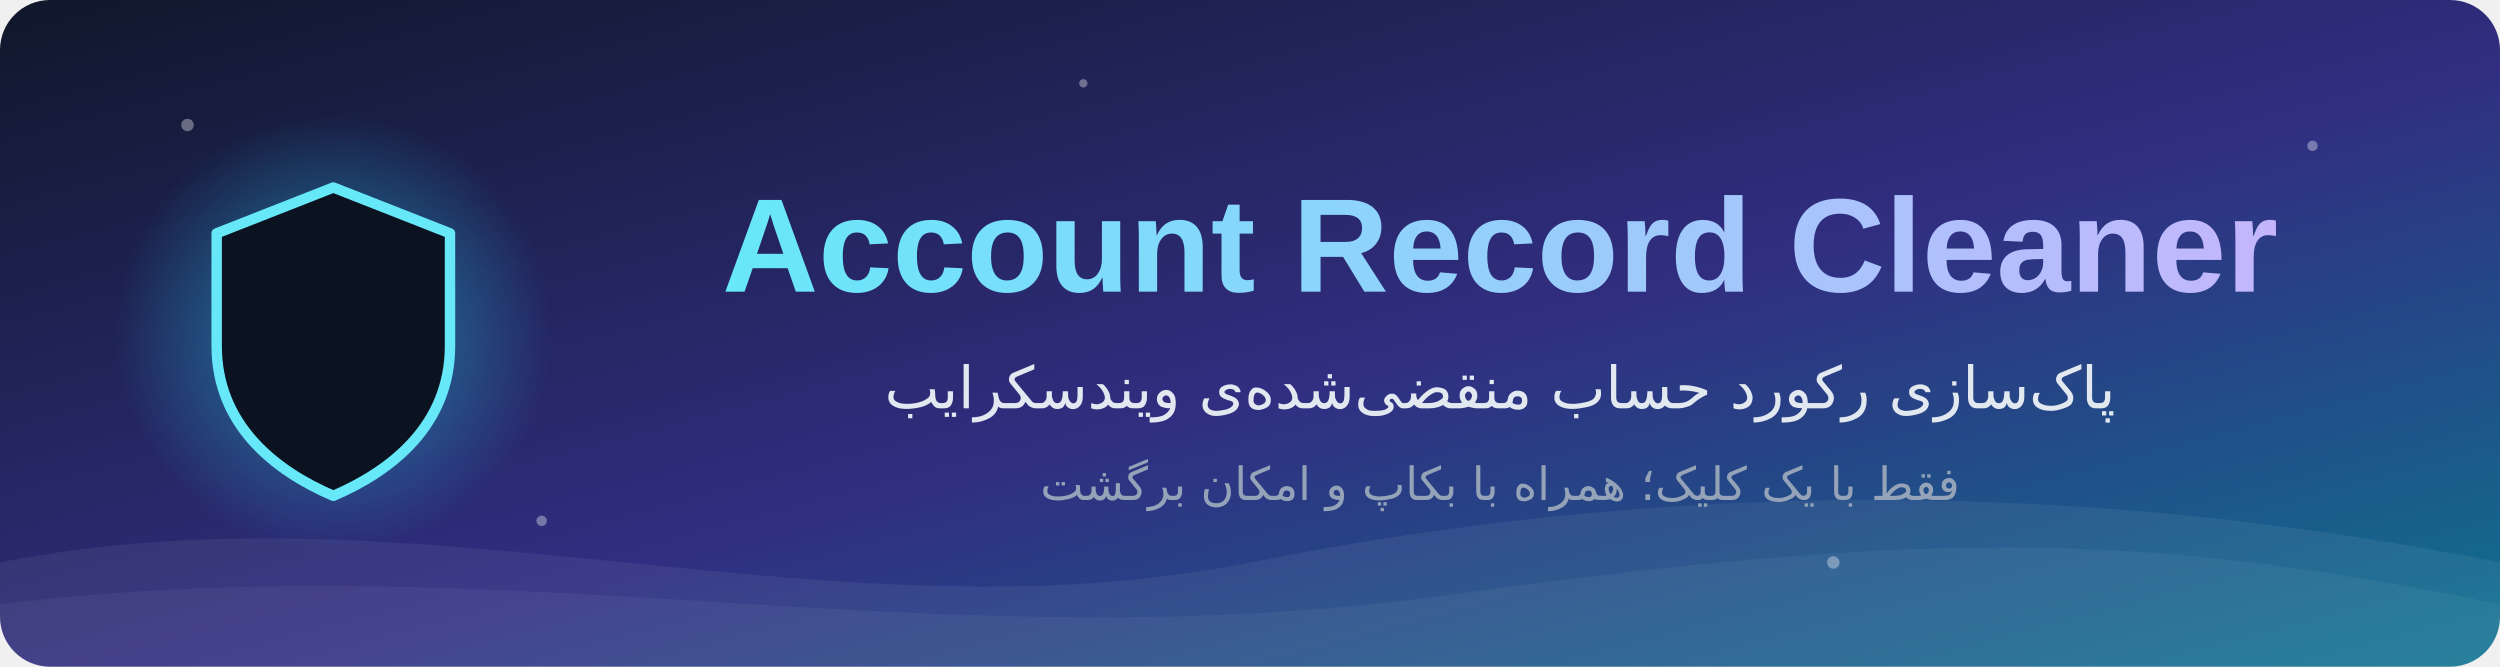
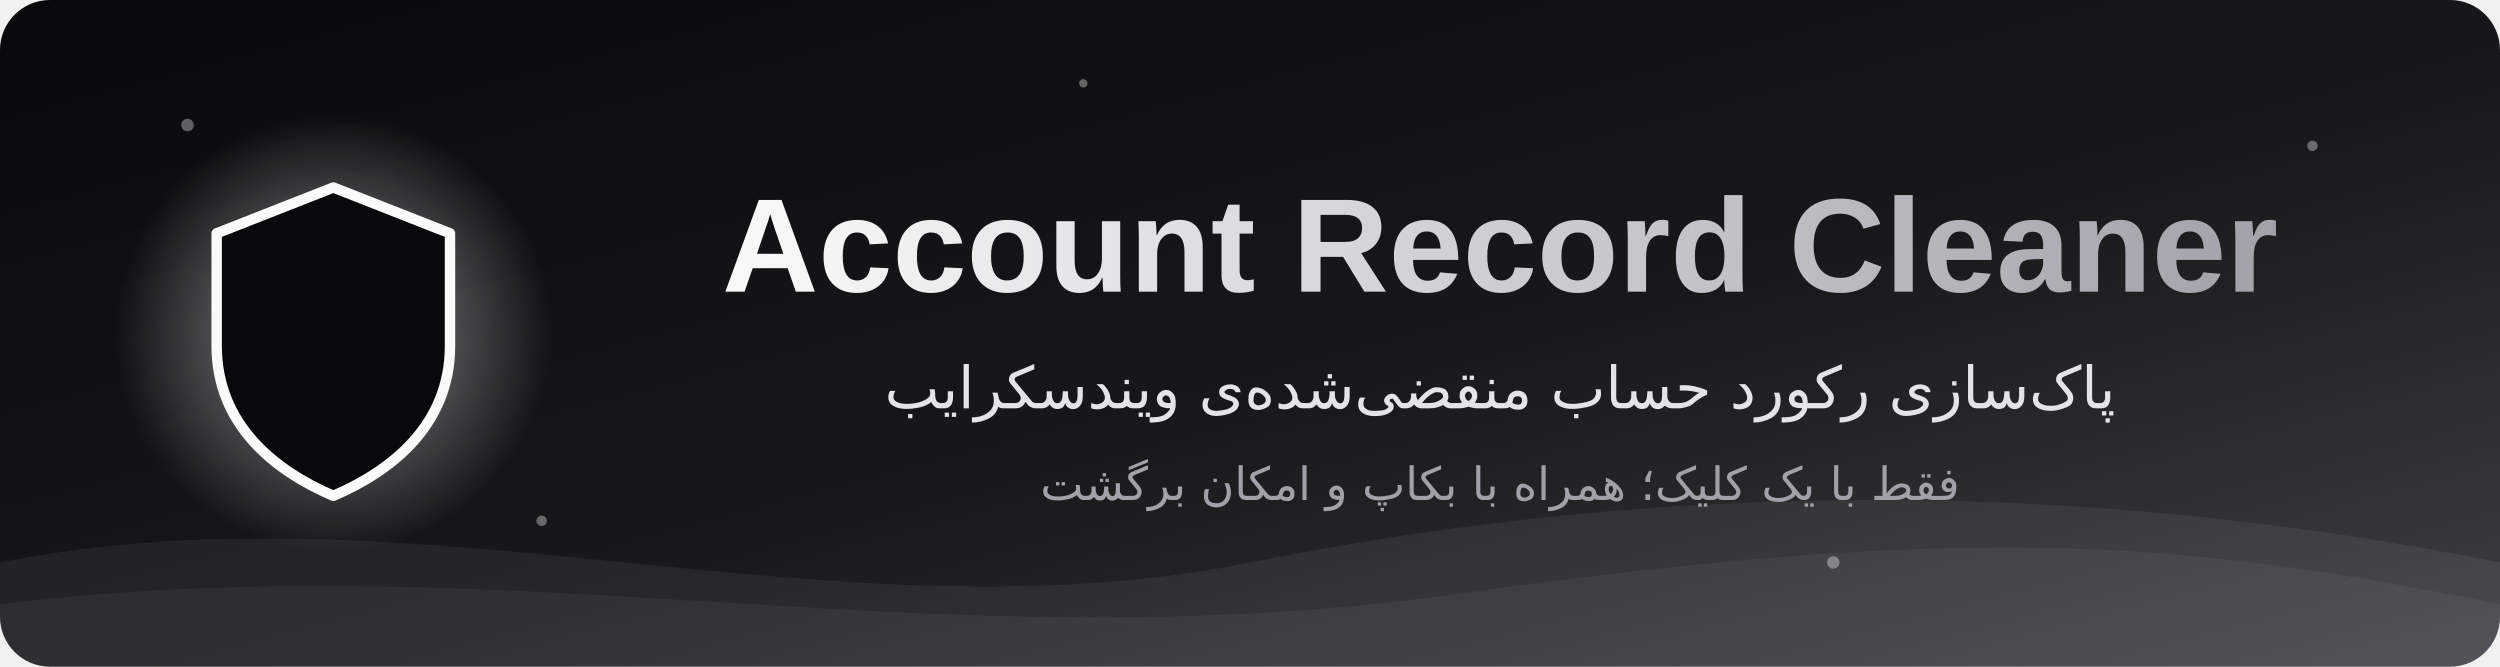
<svg xmlns="http://www.w3.org/2000/svg" width="1200" height="320" viewBox="0 0 1200 320" role="img" aria-label="Account Record Cleaner">
  <defs>
    <linearGradient id="bg" x1="0" y1="0" x2="1" y2="1">
-       <stop offset="0" stop-color="#0f172a" />
-       <stop offset="0.55" stop-color="#312e81" />
-       <stop offset="1" stop-color="#0e7490" />
+       <stop offset="0" stop-color="#09090b" />
+       <stop offset="0.55" stop-color="#18181b" />
+       <stop offset="1" stop-color="#3f3f46" />
      <animate attributeName="x2" values="1;0.6;1" dur="10s" repeatCount="indefinite" />
    </linearGradient>
    <linearGradient id="title" x1="0" y1="0" x2="1" y2="0">
-       <stop offset="0" stop-color="#67e8f9" />
-       <stop offset="1" stop-color="#c4b5fd" />
+       <stop offset="0" stop-color="#fafafa" />
+       <stop offset="1" stop-color="#a1a1aa" />
    </linearGradient>
    <radialGradient id="glow" cx="0.5" cy="0.5" r="0.5">
-       <stop offset="0" stop-color="#22d3ee" stop-opacity="0.55" />
-       <stop offset="1" stop-color="#22d3ee" stop-opacity="0" />
+       <stop offset="0" stop-color="#fafafa" stop-opacity="0.55" />
+       <stop offset="1" stop-color="#fafafa" stop-opacity="0" />
    </radialGradient>
    <clipPath id="round">
      <rect width="1200" height="320" rx="24" />
    </clipPath>
  </defs>
  <g clip-path="url(#round)">
    <rect width="1200" height="320" fill="url(#bg)" />
    <g fill="#ffffff" opacity="0.35">
      <circle cx="90" cy="60" r="3">
        <animate attributeName="cy" values="60;40;60" dur="5s" repeatCount="indefinite" />
      </circle>
      <circle cx="260" cy="250" r="2.5">
        <animate attributeName="cy" values="250;228;250" dur="6s" repeatCount="indefinite" />
      </circle>
      <circle cx="520" cy="40" r="2">
        <animate attributeName="cy" values="40;62;40" dur="7s" repeatCount="indefinite" />
      </circle>
      <circle cx="880" cy="270" r="3">
        <animate attributeName="cy" values="270;245;270" dur="5.5s" repeatCount="indefinite" />
      </circle>
      <circle cx="1110" cy="70" r="2.5">
        <animate attributeName="cy" values="70;92;70" dur="6.5s" repeatCount="indefinite" />
      </circle>
    </g>
    <path d="M0 270 C 200 230, 400 310, 600 270 S 1000 230, 1200 270 V320 H0Z" fill="#ffffff" opacity="0.06">
      <animate attributeName="d" dur="8s" repeatCount="indefinite" values="M0 270 C 200 230, 400 310, 600 270 S 1000 230, 1200 270 V320 H0Z;                 M0 270 C 200 310, 400 230, 600 270 S 1000 310, 1200 270 V320 H0Z;                 M0 270 C 200 230, 400 310, 600 270 S 1000 230, 1200 270 V320 H0Z" />
    </path>
    <path d="M0 290 C 250 260, 450 320, 700 285 S 1050 260, 1200 290 V320 H0Z" fill="#ffffff" opacity="0.05">
      <animate attributeName="d" dur="11s" repeatCount="indefinite" values="M0 290 C 250 260, 450 320, 700 285 S 1050 260, 1200 290 V320 H0Z;                 M0 290 C 250 320, 450 260, 700 295 S 1050 320, 1200 290 V320 H0Z;                 M0 290 C 250 260, 450 320, 700 285 S 1050 260, 1200 290 V320 H0Z" />
    </path>
    <g transform="translate(160 160)">
      <circle r="105" fill="url(#glow)">
        <animate attributeName="r" values="95;115;95" dur="3.5s" repeatCount="indefinite" />
      </circle>
-       <path d="M0 -70 L56 -48 V6 C56 44 28 66 0 78 C-28 66 -56 44 -56 6 V-48Z" fill="#0b1220" stroke="#67e8f9" stroke-width="5" stroke-linejoin="round" />
-       <path d="M-24 4 L-6 22 L26 -16" fill="none" stroke="#a7f3d0" stroke-width="9" stroke-linecap="round" stroke-linejoin="round" stroke-dasharray="90" stroke-dashoffset="90">
+       <path d="M0 -70 L56 -48 V6 C56 44 28 66 0 78 C-28 66 -56 44 -56 6 V-48Z" fill="#09090b" stroke="#fafafa" stroke-width="5" stroke-linejoin="round" />
+       <path d="M-24 4 L-6 22 L26 -16" fill="none" stroke="#fafafa" stroke-width="9" stroke-linecap="round" stroke-linejoin="round" stroke-dasharray="90" stroke-dashoffset="90">
        <animate attributeName="stroke-dashoffset" values="90;0;0;90" keyTimes="0;0.35;0.85;1" dur="4s" repeatCount="indefinite" />
      </path>
    </g>
    <g font-family="Vazirmatn, 'Segoe UI', Tahoma, Arial, sans-serif" text-anchor="middle">
      <text x="720" y="140" font-size="64" font-weight="800" fill="url(#title)">Account Record Cleaner</text>
-       <text x="720" y="196" font-size="28" fill="#e2e8f0" direction="rtl">پاک‌سازی رکورد حساب منقضی‌شده‌ی ویندسکرایب</text>
-       <text x="720" y="240" font-size="22" fill="#94a3b8" direction="rtl">فقط با یک کلیک؛ همراه با بکاپ و امکان برگشت</text>
+       <text x="720" y="196" font-size="28" fill="#e4e4e7" direction="rtl">پاک‌سازی رکورد حساب منقضی‌شده‌ی ویندسکرایب</text>
+       <text x="720" y="240" font-size="22" fill="#a1a1aa" direction="rtl">فقط با یک کلیک؛ همراه با بکاپ و امکان برگشت</text>
    </g>
  </g>
</svg>
